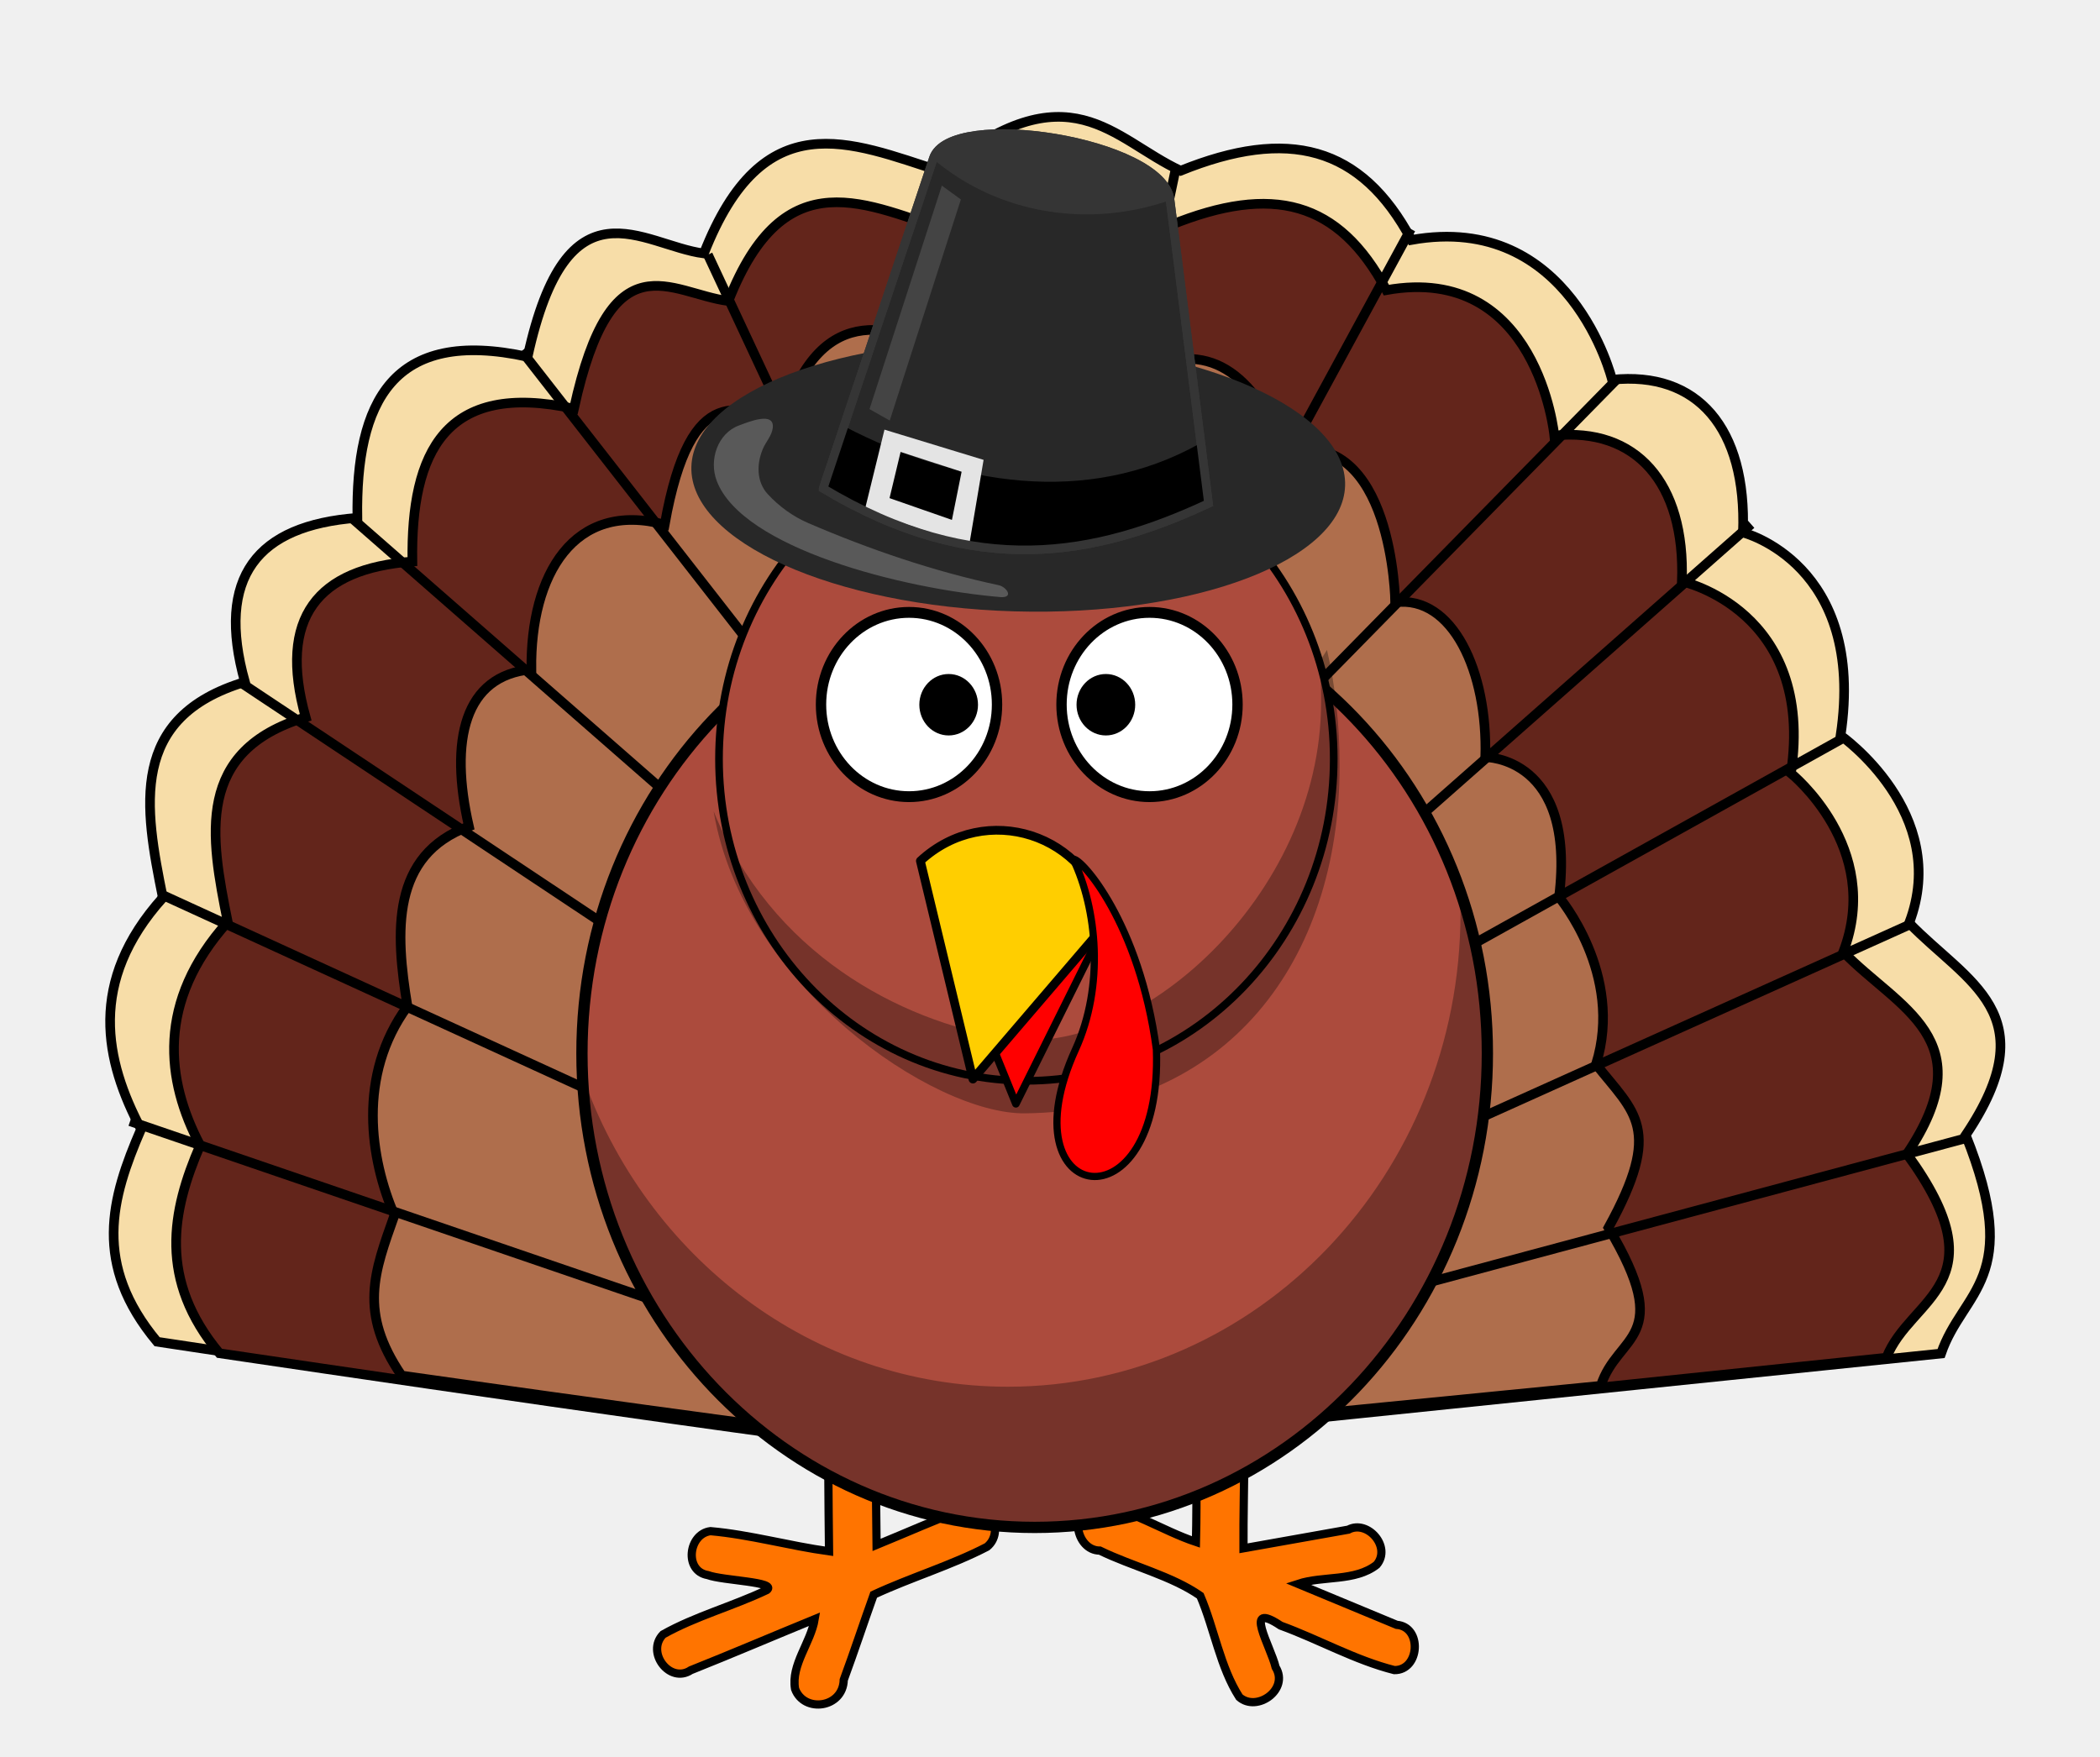
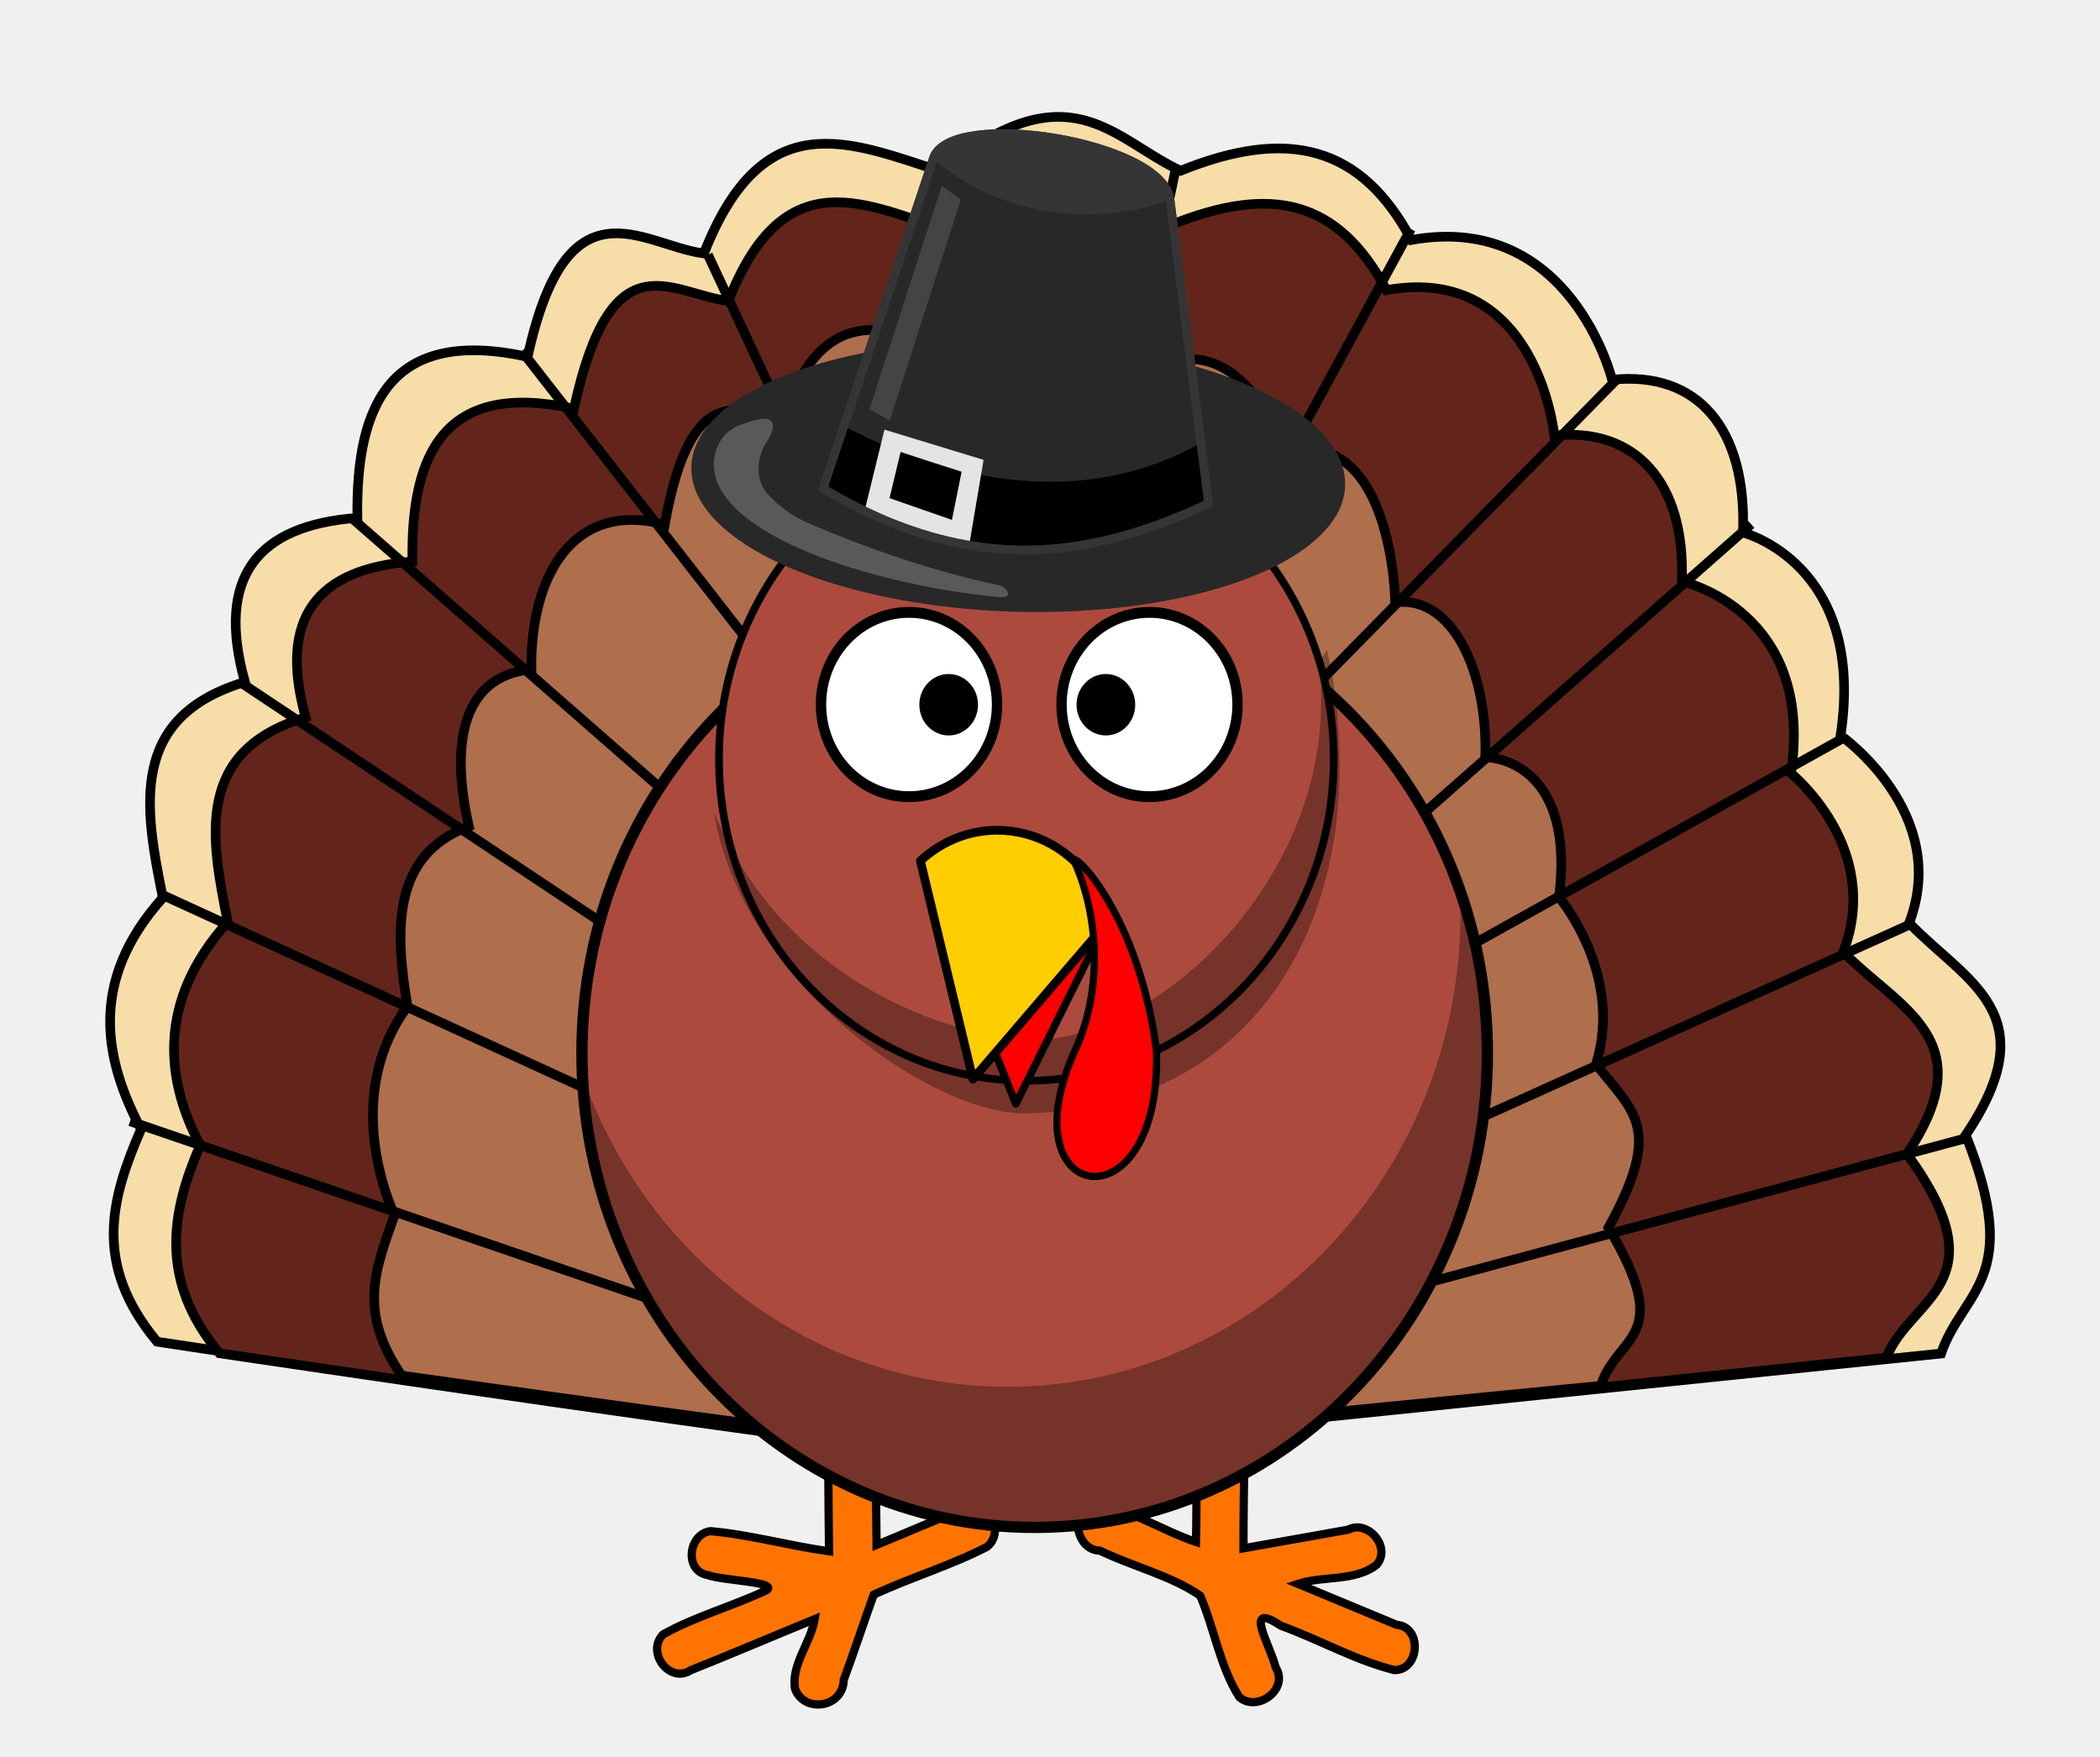
- <svg xmlns="http://www.w3.org/2000/svg" id="svg2" viewBox="0 0 654.2 547.35" version="1.0">
-   <path id="path3825-7" d="m275.31 450.29c-7.575 0.947-226.37-32.245-226.37-32.245-20.073-24.081-14.366-44.597-5-66.225-11.209-21.258-16.749-45.897 6.788-72.118-5.717-28.271-10.687-56.234 25.567-67.225-9.119-32.64 3.761-48.782 35.037-51.129-0.546-36.019 10.844-59.402 53.029-50.182 12.37-56.649 35.706-34.711 54.923-32.192 18.48-47.138 45.496-34.705 73.755-25.618 40.11-32.48 53.473-10.038 74.755-0.16 33.371-13.493 56.218-7.859 71.914 21.564 49.663-8.903 62.498 43.554 62.498 43.554 26.577-2.748 41.962 15.019 40.771 47.607 0 0 38.455 9.681 30.408 63.225 0 0 34.454 24.115 21.359 58.443 17.98 18.574 43.096 28.187 17.625 66.07 18.011 45.041-0.909 48.307-7.682 68.065l-212.27 21.883z" stroke="#000" stroke-width="3" fill="#f7dda8" />
-   <path id="path3825-1" d="m281.24 451.29c-7.19 0.9-212.88-29.65-212.88-29.65-19.053-22.85-14.892-44.27-6.003-64.79-10.637-20.172-13.742-44.705 8.595-69.586-5.425-26.826-10.142-53.36 24.264-63.789-8.654-30.972 3.569-46.289 33.25-48.516-0.518-34.178 10.291-56.366 50.325-47.617 11.739-53.754 29.885-35.937 48.122-33.547 17.538-44.729 43.074-29.982 69.892-21.359 38.064-30.82 47.696-11.678 67.892-2.305 31.669-12.803 52.3-7.662 67.196 20.258 47.13-8.448 52.311 45.328 52.311 45.328 25.221-2.607 40.874 14.507 39.743 45.43 0 0 41.596 8.982 33.96 59.789 0 0 28.749 23.087 16.321 55.66 17.063 17.624 44 27.002 19.828 62.949 29.638 40.648 0.949 44.583-6.392 63.484l-200.6 20.867z" stroke="#000" stroke-width="3" fill="#63251b" />
-   <path id="path3825-1-4" d="m280.38 449.19c-5.075 0.776-155.27-20.602-155.27-20.602-13.447-19.732-8.51-32.226-2.235-49.948-7.509-17.419-11.7-43.604 4.067-65.09-3.83-23.165-5.159-47.078 19.127-56.084-6.109-26.745-1.481-46.972 19.471-48.895-0.366-29.514 13.264-52.674 41.523-45.119 8.286-46.419 24.095-35.032 36.968-32.969 12.38-38.625 35.405-27.891 54.336-20.445 26.869-26.614 41.668-2.084 55.924 6.01 22.355-11.056 35.917 0.383 46.433 24.493 33.268-7.295 33.925 47.142 33.925 47.142 17.803-2.251 28.852 21.527 28.054 48.23 0 0 28.362-0.244 22.971 43.63 0 0 20.293 23.936 11.521 52.064 12.044 15.219 20.941 19.863 3.878 50.905 20.921 35.101 2.788 32.953-2.394 49.275l-142.6 14.02z" stroke="#000" stroke-width="3" fill="#af6e4c" />
-   <path id="path3827" d="m40.524 349.35 263 90" stroke="#000" stroke-width="3" fill="none" />
-   <path id="path3829" d="m49.524 278.35 238 109" stroke="#000" stroke-width="3" fill="none" />
-   <path id="path3831" d="m74.524 212.35 230 153" stroke="#000" stroke-width="3" fill="none" />
-   <path id="path3833" d="m109.52 161.35 168 147" stroke="#000" stroke-width="3" fill="none" />
-   <path id="path3835" d="m162.52 109.35 124 159" stroke="#000" stroke-width="3" fill="none" />
-   <path id="path3837" d="m220.52 79.353 57 122" stroke="#000" stroke-width="3" fill="none" />
-   <path id="path3839" d="m291.52 50.353 18 128" stroke="#000" stroke-width="3" fill="none" />
-   <path id="path3841" d="m366.52 51.353-26 124" stroke="#000" stroke-width="3" fill="none" />
-   <path id="path3843" d="m439.52 71.353-63 116" stroke="#000" stroke-width="3" fill="none" />
-   <path id="path3845" d="m503.52 118.35-107 109" stroke="#000" stroke-width="3" fill="none" />
-   <path id="path3847" d="m545.52 163.35-145 128" stroke="#000" stroke-width="3" fill="none" />
-   <path id="path3849" d="m573.52 230.35-158 88" stroke="#000" stroke-width="3" fill="none" />
-   <path id="path3851" d="m596.52 287.35-191 86" stroke="#000" stroke-width="3" fill="none" />
-   <path id="path3853" d="m613.52 354.35-231 62" stroke="#000" stroke-width="3" fill="none" />
-   <path id="path4112" d="m264.38 418.81c-7.807 0.823-6.683 10.947-6.333 16.933-0.1 15.866 0.035 31.732 0.217 47.597-12.328-1.693-24.642-5.201-36.937-6.276-6.894 0.874-8.303 12.431-0.845 13.689 4.781 1.767 21.738 2.067 18.408 4.658-10.547 5.03-22.244 8.157-32.33 13.833-5.42 5.563 2.104 15.502 8.646 11.143 12.919-5.147 25.713-10.63 38.591-15.903-1.22 7.338-7.415 14.203-6.116 21.735 2.803 7.613 14.939 5.981 15.169-2.822 3.239-8.793 6.174-17.714 9.335-26.536 11.556-5.377 24.08-9.096 35.287-14.911 5.61-4.531 0.94-14.686-6.035-12.215-9.552 3.586-18.958 7.768-28.366 11.626-0.263-18.563-0.256-37.174-0.201-55.642-0.55-4.273-4.447-7.268-8.49-6.908z" fill-rule="evenodd" stroke="#000" stroke-linecap="round" stroke-width="2.563" fill="#ff7400" />
-   <path id="path4122" d="m379.69 417.88c-8.812 1.224-7.357 12.358-6.679 19.039-0.577 14.441-0.065 29.019-0.443 43.511-10.493-3.495-20.537-10.369-31.505-11.752-8.316 1.043-6.037 14.416 1.569 14.448 10.168 4.952 22.35 7.837 31.271 14.068 4.402 10.292 6.2 22.27 12.184 31.592 5.483 4.817 15.594-2.401 11.306-9.309-1.544-6.544-10.437-20.988 1.559-12.982 11.87 4.325 23.256 10.799 35.418 13.867 7.947 0.09 8.767-13.497 0.724-14.111-10.247-4.254-20.494-8.508-30.74-12.763 7.855-2.584 17.74-0.652 24.504-5.939 4.718-5.555-2.818-14.155-8.812-10.952-10.891 1.938-21.781 3.875-32.672 5.813-0.103-20.08 1.035-40.449-0.362-60.36-1.274-2.819-4.391-4.478-7.323-4.17z" fill-rule="evenodd" stroke="#000" stroke-linecap="round" stroke-width="2.563" fill="#ff7400" />
-   <path id="path4124" stroke-linejoin="round" d="m463.35 328.21c0.023 81.558-63.127 147.69-141.03 147.69-77.908 0-141.06-66.129-141.03-147.69-0.023-81.558 63.127-147.69 141.03-147.69 77.908 0 141.06 66.129 141.03 147.69z" stroke="#000" stroke-linecap="round" stroke-width="3.513" fill="#ac4b3d" />
-   <path id="path4126" d="m454.82 277.56c0.099 2.267 0.161 4.574 0.161 6.866 0 81.499-63.176 147.64-141.03 147.64-60.853 0-112.78-40.436-132.54-97.006 3.417 78.329 65.245 140.81 140.91 140.81 77.851 0 141.03-66.137 141.03-147.64 0-17.795-3.01-34.87-8.53-50.672z" fill-opacity=".314" />
-   <path id="path4132" stroke-linejoin="round" d="m415.49 236.48c0.016 55.372-42.859 100.27-95.752 100.27-52.894 0-95.768-44.897-95.752-100.27-0.016-55.372 42.859-100.27 95.752-100.27 52.894 0 95.768 44.897 95.752 100.27z" stroke="#000" stroke-linecap="round" stroke-width="2.385" fill="#ac4b3d" />
-   <g id="g4134" transform="matrix(1.7859 0 0 1.8696 130.46 114.5)">
-     <path id="path4136" stroke-linejoin="round" d="m142.82 56.167c0.003 8.48-6.871 15.356-15.352 15.356-8.48 0-15.354-6.876-15.352-15.356-0.003-8.48 6.871-15.356 15.352-15.356 8.48 0 15.354 6.876 15.352 15.356z" stroke="#000" stroke-linecap="round" stroke-width="1.806" fill="#fff" />
-     <path id="path4138" d="m124.97 56.202c0.001 2.827-2.291 5.119-5.117 5.119-2.827 0-5.118-2.292-5.117-5.119-0.001-2.827 2.291-5.119 5.117-5.119 2.827 0 5.118 2.292 5.117 5.119z" />
-   </g>
-   <g id="g4140" transform="matrix(1.7859 0 0 1.8696 119.33 114.5)">
-     <path id="path4142" stroke-linejoin="round" d="m107.1 56.167c0.003 8.48-6.871 15.356-15.352 15.356-8.48 0-15.354-6.876-15.352-15.356-0.003-8.48 6.871-15.356 15.352-15.356 8.48 0 15.354 6.876 15.352 15.356z" stroke="#000" stroke-linecap="round" stroke-width="1.807" fill="#fff" />
-     <path id="path4144" d="m103.78 56.202c0.001 2.827-2.291 5.119-5.117 5.119-2.827 0-5.118-2.292-5.117-5.119-0.001-2.827 2.291-5.119 5.117-5.119 2.827 0 5.118 2.292 5.117 5.119z" />
-   </g>
-   <path id="path4146" d="m413.39 202.5-2.247 3.58c0.298 4.145 0.412 8.36 0.412 12.636 0 60.89-58.003 111.42-98.09 104.8-33.379-5.516-73.224-26.503-91.161-70.765 9.127 54.247 68.522 94.451 96.929 94.137 62.979-0.69 98.09-47.357 98.09-108.25 0-12.659-1.289-24.815-3.933-36.14z" fill-opacity=".314" />
-   <path id="path4148" stroke-linejoin="round" d="m292.74 285.39 23.732 58.522 26.092-52.545c-9.038-23.877-36.428-26.897-49.824-5.978z" fill-rule="evenodd" stroke="#000" stroke-linecap="round" stroke-width="2.371" fill="#f00" />
-   <path id="path4150" stroke-linejoin="round" d="m286.72 268.24 16.366 67.974 41.962-49.004c-5.906-27.569-38.026-37.716-58.328-18.97z" fill-rule="evenodd" stroke="#000" stroke-linecap="round" stroke-width="2.722" fill="#ffce00" />
-   <path id="path4152" stroke-linejoin="round" d="m360.25 326.97c-5.306-39.51-23.507-59.689-25.905-59.272 7.408 15.61 9.743 39.428 0.689 59.294-22.25 48.819 27.196 56.571 25.216-0.022z" fill-rule="evenodd" stroke="#000" stroke-linecap="round" stroke-width="2.242" fill="#f00" />
-   <path id="path2830" d="m351.07 116.65a53.929 18.929 0 1 1 -107.86 0 53.929 18.929 0 1 1 107.86 0z" fill="#282828" transform="matrix(1.8881 .054677 -.064323 2.2253 -236.32 -127.47)" />
-   <path id="path3604" d="m256.44 152.19c47.412 28.421 84.958 21.019 120.04 4.655l-11.99-94.686c-2.3-18.098-68.48-28.566-73.71-12.894l-34.34 102.92z" stroke="#353535" stroke-width="2.674" fill="#282828" />
-   <path id="path3686" fill-opacity=".808" fill="#4b4b4b" d="m293.41 57.835-22.544 69.637 6.313 3.566 22.156-68.896-5.925-4.306z" />
-   <path id="path3661" d="m263.18 132.93c34.812 18.085 75.308 25.014 110.59 5.266l2.709 18.356-8.368 4.18-17.55 5.978-16.002 3.369-14.463 1.055-12.36-0.358-14.352-2.774-20.127-6.774-14.519-7.201-2.598-1.844 7.036-19.254z" />
-   <path id="path3628" d="m364.75 62.287c-2.292-18.098-68.735-28.689-74.244-12.912 20.546 17.506 48.861 21.832 74.244 12.912z" fill="#353535" />
-   <path id="path3631" d="m237.65 139.86c-1.932 4.554-2.071 10.202 1.529 14.105 3.569 3.869 7.916 6.989 12.632 9.019 18.943 8.156 39.05 15.034 59.311 19.347 2.316 0.493 4.787 3.81 0.808 3.73-31.229-2.614-80.674-15.333-88.645-36.212-2.511-6.579 0.302-14.859 6.933-17.291 2.886-1.059 11.111-4.51 10.518 0.756-0.271 2.402-2.136 4.305-3.087 6.547z" fill="#646464" fill-opacity=".808" />
-   <path id="path3637" d="m276.01 134.7-5.848 23.842 31.211 10.588 4.293-25.384-29.656-9.046zm4.077 5.26 20.237 6.576-3.278 16.319-20.713-7.229 3.754-15.666z" stroke="#e4e4e4" stroke-width="1.316px" fill="#e4e4e4" />
-   <path id="path3604-4" d="m256.44 152.19c47.412 28.421 84.958 21.019 120.04 4.655l-11.99-94.686c-2.3-18.098-68.48-28.566-73.71-12.895l-34.34 102.92z" stroke="#353535" stroke-width="2.674" fill="none" />
+ <svg xmlns="http://www.w3.org/2000/svg" viewBox="0 0 654.2 547.35" version="1">
+   <path d="M275.31 450.29c-7.575.947-226.37-32.245-226.37-32.245-20.073-24.081-14.366-44.597-5-66.225-11.209-21.258-16.749-45.897 6.788-72.118-5.717-28.271-10.687-56.234 25.567-67.225-9.12-32.64 3.76-48.782 35.037-51.129-.546-36.019 10.844-59.402 53.029-50.182 12.37-56.649 35.706-34.711 54.923-32.192 18.48-47.138 45.496-34.705 73.755-25.618 40.11-32.48 53.473-10.038 74.755-.16 33.37-13.493 56.218-7.859 71.914 21.564 49.663-8.903 62.498 43.554 62.498 43.554 26.577-2.747 41.962 15.02 40.77 47.607 0 0 38.456 9.681 30.409 63.225 0 0 34.454 24.115 21.359 58.443 17.98 18.574 43.096 28.187 17.625 66.07 18.01 45.041-.91 48.307-7.682 68.065l-212.27 21.883z" stroke="#000" stroke-width="3" fill="#f7dda8" />
+   <path d="M281.24 451.29c-7.19.9-212.88-29.65-212.88-29.65-19.053-22.85-14.892-44.27-6.003-64.79-10.637-20.172-13.742-44.705 8.595-69.586-5.426-26.826-10.142-53.36 24.264-63.789-8.655-30.972 3.569-46.289 33.25-48.516-.518-34.178 10.29-56.366 50.325-47.617 11.739-53.754 29.885-35.937 48.122-33.547 17.538-44.729 43.074-29.982 69.892-21.359 38.064-30.82 47.696-11.678 67.892-2.305 31.669-12.803 52.3-7.662 67.196 20.258 47.13-8.448 52.31 45.328 52.31 45.328 25.222-2.607 40.875 14.507 39.744 45.43 0 0 41.596 8.982 33.96 59.79 0 0 28.749 23.086 16.32 55.66 17.064 17.623 44 27.001 19.829 62.948 29.638 40.648.949 44.583-6.392 63.484l-200.6 20.867z" stroke="#000" stroke-width="3" fill="#63251b" />
+   <path d="M280.38 449.19c-5.075.776-155.27-20.602-155.27-20.602-13.447-19.732-8.51-32.226-2.235-49.948-7.509-17.419-11.7-43.604 4.066-65.09-3.83-23.165-5.159-47.078 19.127-56.084-6.108-26.745-1.48-46.972 19.471-48.895-.365-29.514 13.265-52.674 41.524-45.119 8.286-46.419 24.095-35.032 36.968-32.969 12.38-38.625 35.405-27.891 54.336-20.445 26.869-26.614 41.668-2.084 55.924 6.01 22.355-11.056 35.917.383 46.433 24.493 33.268-7.296 33.925 47.142 33.925 47.142 17.803-2.251 28.852 21.527 28.054 48.23 0 0 28.362-.244 22.97 43.63 0 0 20.293 23.936 11.521 52.064 12.044 15.219 20.941 19.863 3.879 50.905 20.92 35.1 2.788 32.953-2.394 49.275l-142.6 14.02z" stroke="#000" stroke-width="3" fill="#af6e4c" />
+   <path d="M40.524 349.35l263 90M49.524 278.35l238 109M74.524 212.35l230 153M109.52 161.35l168 147M162.52 109.35l124 159M220.52 79.353l57 122M291.52 50.353l18 128M366.52 51.353l-26 124M439.52 71.353l-63 116M503.52 118.35l-107 109M545.52 163.35l-145 128M573.52 230.35l-158 88M596.52 287.35l-191 86M613.52 354.35l-231 62" stroke="#000" stroke-width="3" fill="none" />
+   <path d="M264.38 418.81c-7.807.823-6.683 10.947-6.333 16.933-.1 15.866.035 31.732.217 47.597-12.328-1.693-24.642-5.201-36.937-6.276-6.894.874-8.302 12.43-.845 13.689 4.781 1.767 21.738 2.067 18.408 4.658-10.547 5.03-22.244 8.157-32.33 13.833-5.42 5.563 2.104 15.502 8.646 11.143 12.92-5.147 25.713-10.63 38.591-15.903-1.22 7.338-7.415 14.203-6.116 21.735 2.803 7.613 14.94 5.982 15.17-2.822 3.238-8.792 6.173-17.714 9.334-26.536 11.556-5.376 24.08-9.096 35.287-14.91 5.61-4.532.94-14.687-6.035-12.216-9.552 3.587-18.958 7.768-28.366 11.626-.263-18.563-.257-37.174-.201-55.642-.55-4.273-4.447-7.268-8.49-6.908zM379.69 417.88c-8.812 1.224-7.357 12.358-6.68 19.039-.576 14.441-.064 29.019-.442 43.511-10.493-3.495-20.537-10.369-31.505-11.752-8.316 1.043-6.037 14.416 1.57 14.448 10.167 4.952 22.35 7.837 31.27 14.068 4.403 10.292 6.2 22.27 12.184 31.592 5.483 4.817 15.594-2.401 11.306-9.309-1.544-6.543-10.437-20.988 1.56-12.982 11.87 4.325 23.256 10.8 35.418 13.867 7.947.09 8.766-13.497.724-14.11l-30.74-12.764c7.855-2.584 17.74-.652 24.504-5.939 4.718-5.555-2.818-14.155-8.812-10.952l-32.672 5.813c-.103-20.08 1.035-40.45-.362-60.36-1.274-2.819-4.391-4.479-7.323-4.17z" fill-rule="evenodd" stroke="#000" stroke-linecap="round" stroke-width="2.563" fill="#ff7400" />
+   <path stroke-linejoin="round" d="M463.35 328.21c.023 81.558-63.127 147.69-141.03 147.69-77.908 0-141.06-66.129-141.03-147.69-.023-81.558 63.127-147.69 141.03-147.69 77.908 0 141.06 66.129 141.03 147.69z" stroke="#000" stroke-linecap="round" stroke-width="3.513" fill="#ac4b3d" />
+   <path d="M454.82 277.56c.099 2.267.16 4.574.16 6.866 0 81.499-63.175 147.64-141.03 147.64-60.852 0-112.78-40.436-132.54-97.006 3.418 78.329 65.246 140.81 140.91 140.81 77.852 0 141.03-66.137 141.03-147.64 0-17.795-3.01-34.87-8.53-50.672z" fill-opacity=".314" />
+   <path stroke-linejoin="round" d="M415.49 236.48c.016 55.372-42.859 100.27-95.752 100.27-52.894 0-95.768-44.897-95.752-100.27-.016-55.372 42.859-100.27 95.752-100.27 52.894 0 95.768 44.897 95.752 100.27z" stroke="#000" stroke-linecap="round" stroke-width="2.385" fill="#ac4b3d" />
+   <path stroke-linejoin="round" d="M142.82 56.167c.003 8.48-6.871 15.356-15.352 15.356-8.48 0-15.354-6.876-15.352-15.356-.003-8.48 6.871-15.356 15.352-15.356 8.48 0 15.354 6.876 15.352 15.356z" stroke="#000" stroke-linecap="round" stroke-width="1.806" fill="#fff" transform="matrix(1.7859 0 0 1.8696 130.46 114.5)" />
+   <path d="M353.644 219.575c.001 5.285-4.09 9.57-9.139 9.57-5.048 0-9.14-4.285-9.139-9.57-.001-5.285 4.09-9.57 9.14-9.57 5.047 0 9.14 4.285 9.138 9.57z" />
+   <path stroke-linejoin="round" d="M107.1 56.167c.003 8.48-6.871 15.356-15.352 15.356-8.48 0-15.354-6.876-15.352-15.356-.003-8.48 6.871-15.356 15.352-15.356 8.48 0 15.354 6.876 15.352 15.356z" stroke="#000" stroke-linecap="round" stroke-width="1.807" fill="#fff" transform="matrix(1.7859 0 0 1.8696 119.33 114.5)" />
+   <path d="M304.67 219.575c.002 5.285-4.09 9.57-9.138 9.57s-9.14-4.285-9.139-9.57c-.001-5.285 4.09-9.57 9.139-9.57 5.048 0 9.14 4.285 9.139 9.57z" />
+   <path d="M413.39 202.5l-2.247 3.58c.298 4.146.412 8.36.412 12.636 0 60.89-58.003 111.42-98.09 104.8-33.38-5.516-73.224-26.503-91.161-70.765 9.127 54.247 68.522 94.451 96.929 94.137 62.979-.69 98.09-47.357 98.09-108.25 0-12.659-1.289-24.815-3.933-36.14z" fill-opacity=".314" />
+   <path stroke-linejoin="round" d="M292.74 285.39l23.732 58.522 26.092-52.545c-9.038-23.877-36.428-26.897-49.824-5.978z" fill-rule="evenodd" stroke="#000" stroke-linecap="round" stroke-width="2.371" fill="red" />
+   <path stroke-linejoin="round" d="M286.72 268.24l16.366 67.974 41.962-49.004c-5.906-27.569-38.026-37.716-58.328-18.97z" fill-rule="evenodd" stroke="#000" stroke-linecap="round" stroke-width="2.722" fill="#ffce00" />
+   <path stroke-linejoin="round" d="M360.25 326.97c-5.306-39.51-23.507-59.689-25.905-59.272 7.408 15.61 9.743 39.428.689 59.294-22.25 48.819 27.196 56.571 25.216-.022z" fill-rule="evenodd" stroke="#000" stroke-linecap="round" stroke-width="2.242" fill="red" />
+   <path d="M419.032 151.307a101.868 42.141 1.66 1 1-203.65-5.898 101.868 42.141 1.66 1 1 203.65 5.898z" fill="#282828" />
+   <path d="M256.44 152.19c47.412 28.421 84.958 21.019 120.04 4.655L364.49 62.16c-2.3-18.098-68.48-28.566-73.71-12.894l-34.34 102.92z" stroke="#353535" stroke-width="2.674" fill="#282828" />
+   <path fill-opacity=".808" fill="#4b4b4b" d="M293.41 57.835l-22.544 69.637 6.313 3.566 22.156-68.896-5.925-4.306z" />
+   <path d="M263.18 132.93c34.812 18.085 75.308 25.014 110.59 5.266l2.71 18.356-8.369 4.18-17.55 5.978-16.002 3.369-14.463 1.055-12.36-.358-14.352-2.774-20.127-6.774-14.519-7.201-2.597-1.844 7.036-19.254z" />
+   <path d="M364.75 62.287c-2.292-18.098-68.735-28.689-74.244-12.912 20.546 17.506 48.861 21.832 74.244 12.912z" fill="#353535" />
+   <path d="M237.65 139.86c-1.932 4.554-2.071 10.202 1.529 14.105 3.568 3.869 7.916 6.989 12.632 9.02 18.943 8.155 39.05 15.033 59.31 19.346 2.316.493 4.788 3.81.809 3.73-31.23-2.613-80.674-15.333-88.645-36.212-2.512-6.579.301-14.859 6.933-17.29 2.886-1.06 11.11-4.511 10.518.755-.27 2.402-2.136 4.305-3.087 6.547z" fill="#646464" fill-opacity=".808" />
+   <path d="M276.01 134.7l-5.848 23.842 31.21 10.588 4.294-25.384-29.656-9.046zm4.077 5.26l20.237 6.576-3.278 16.32-20.713-7.23 3.754-15.666z" stroke="#e4e4e4" stroke-width="1.316" fill="#e4e4e4" />
+   <path d="M256.44 152.19c47.412 28.421 84.958 21.019 120.04 4.655L364.49 62.16c-2.3-18.098-68.48-28.566-73.71-12.895l-34.34 102.92z" stroke="#353535" stroke-width="2.674" fill="none" />
</svg>
